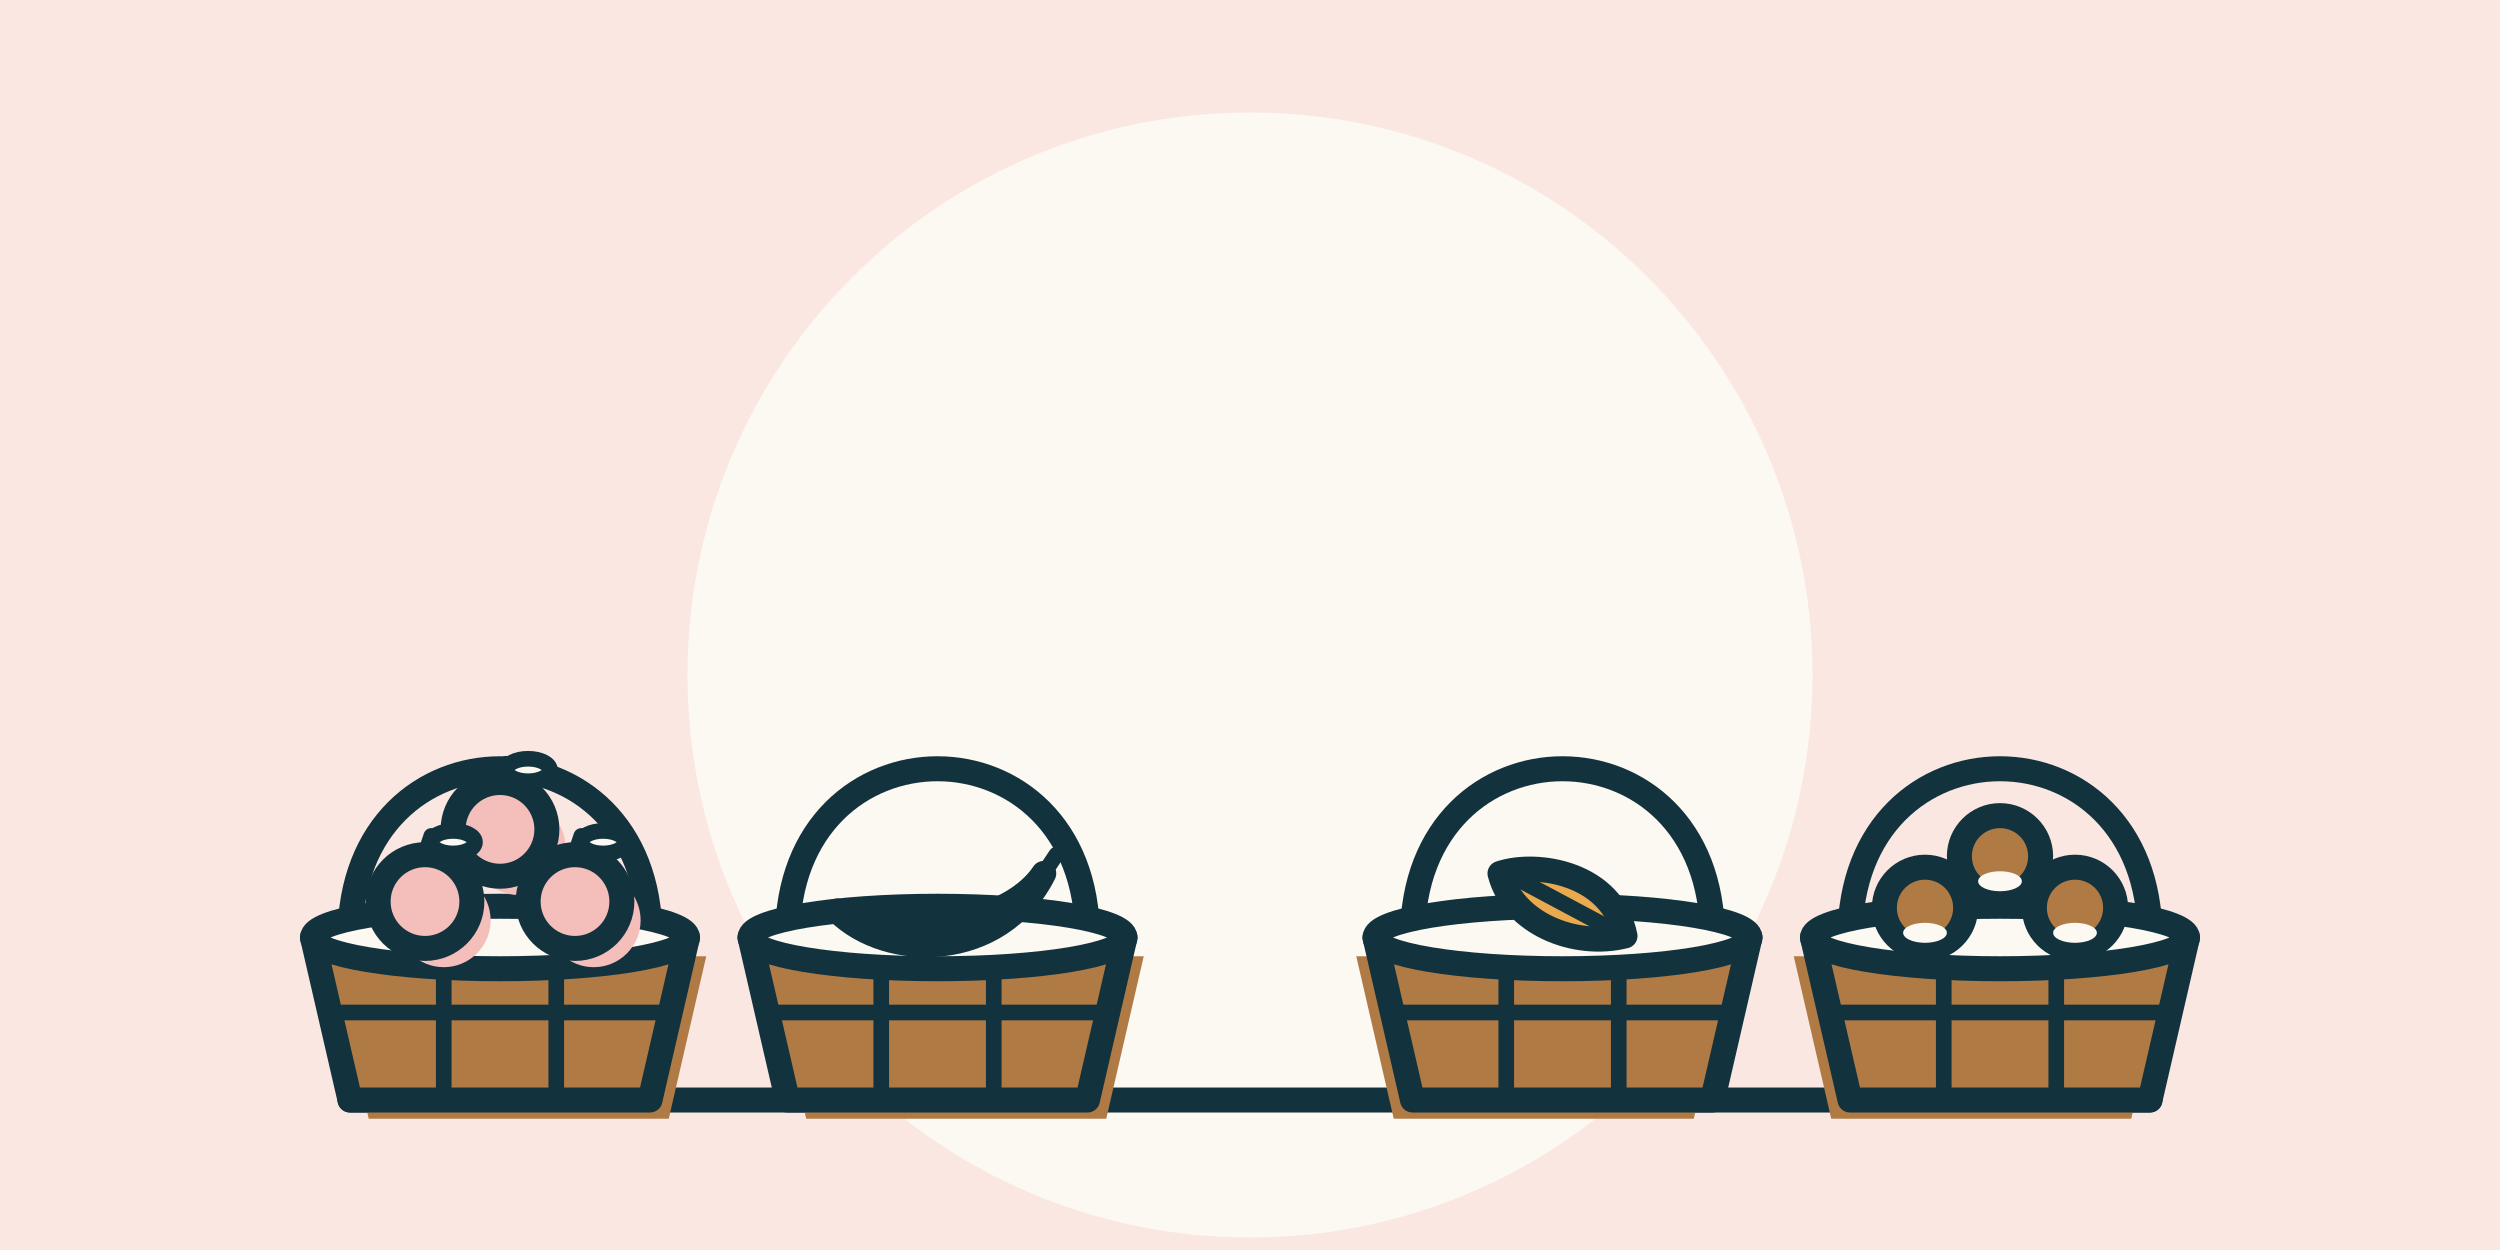
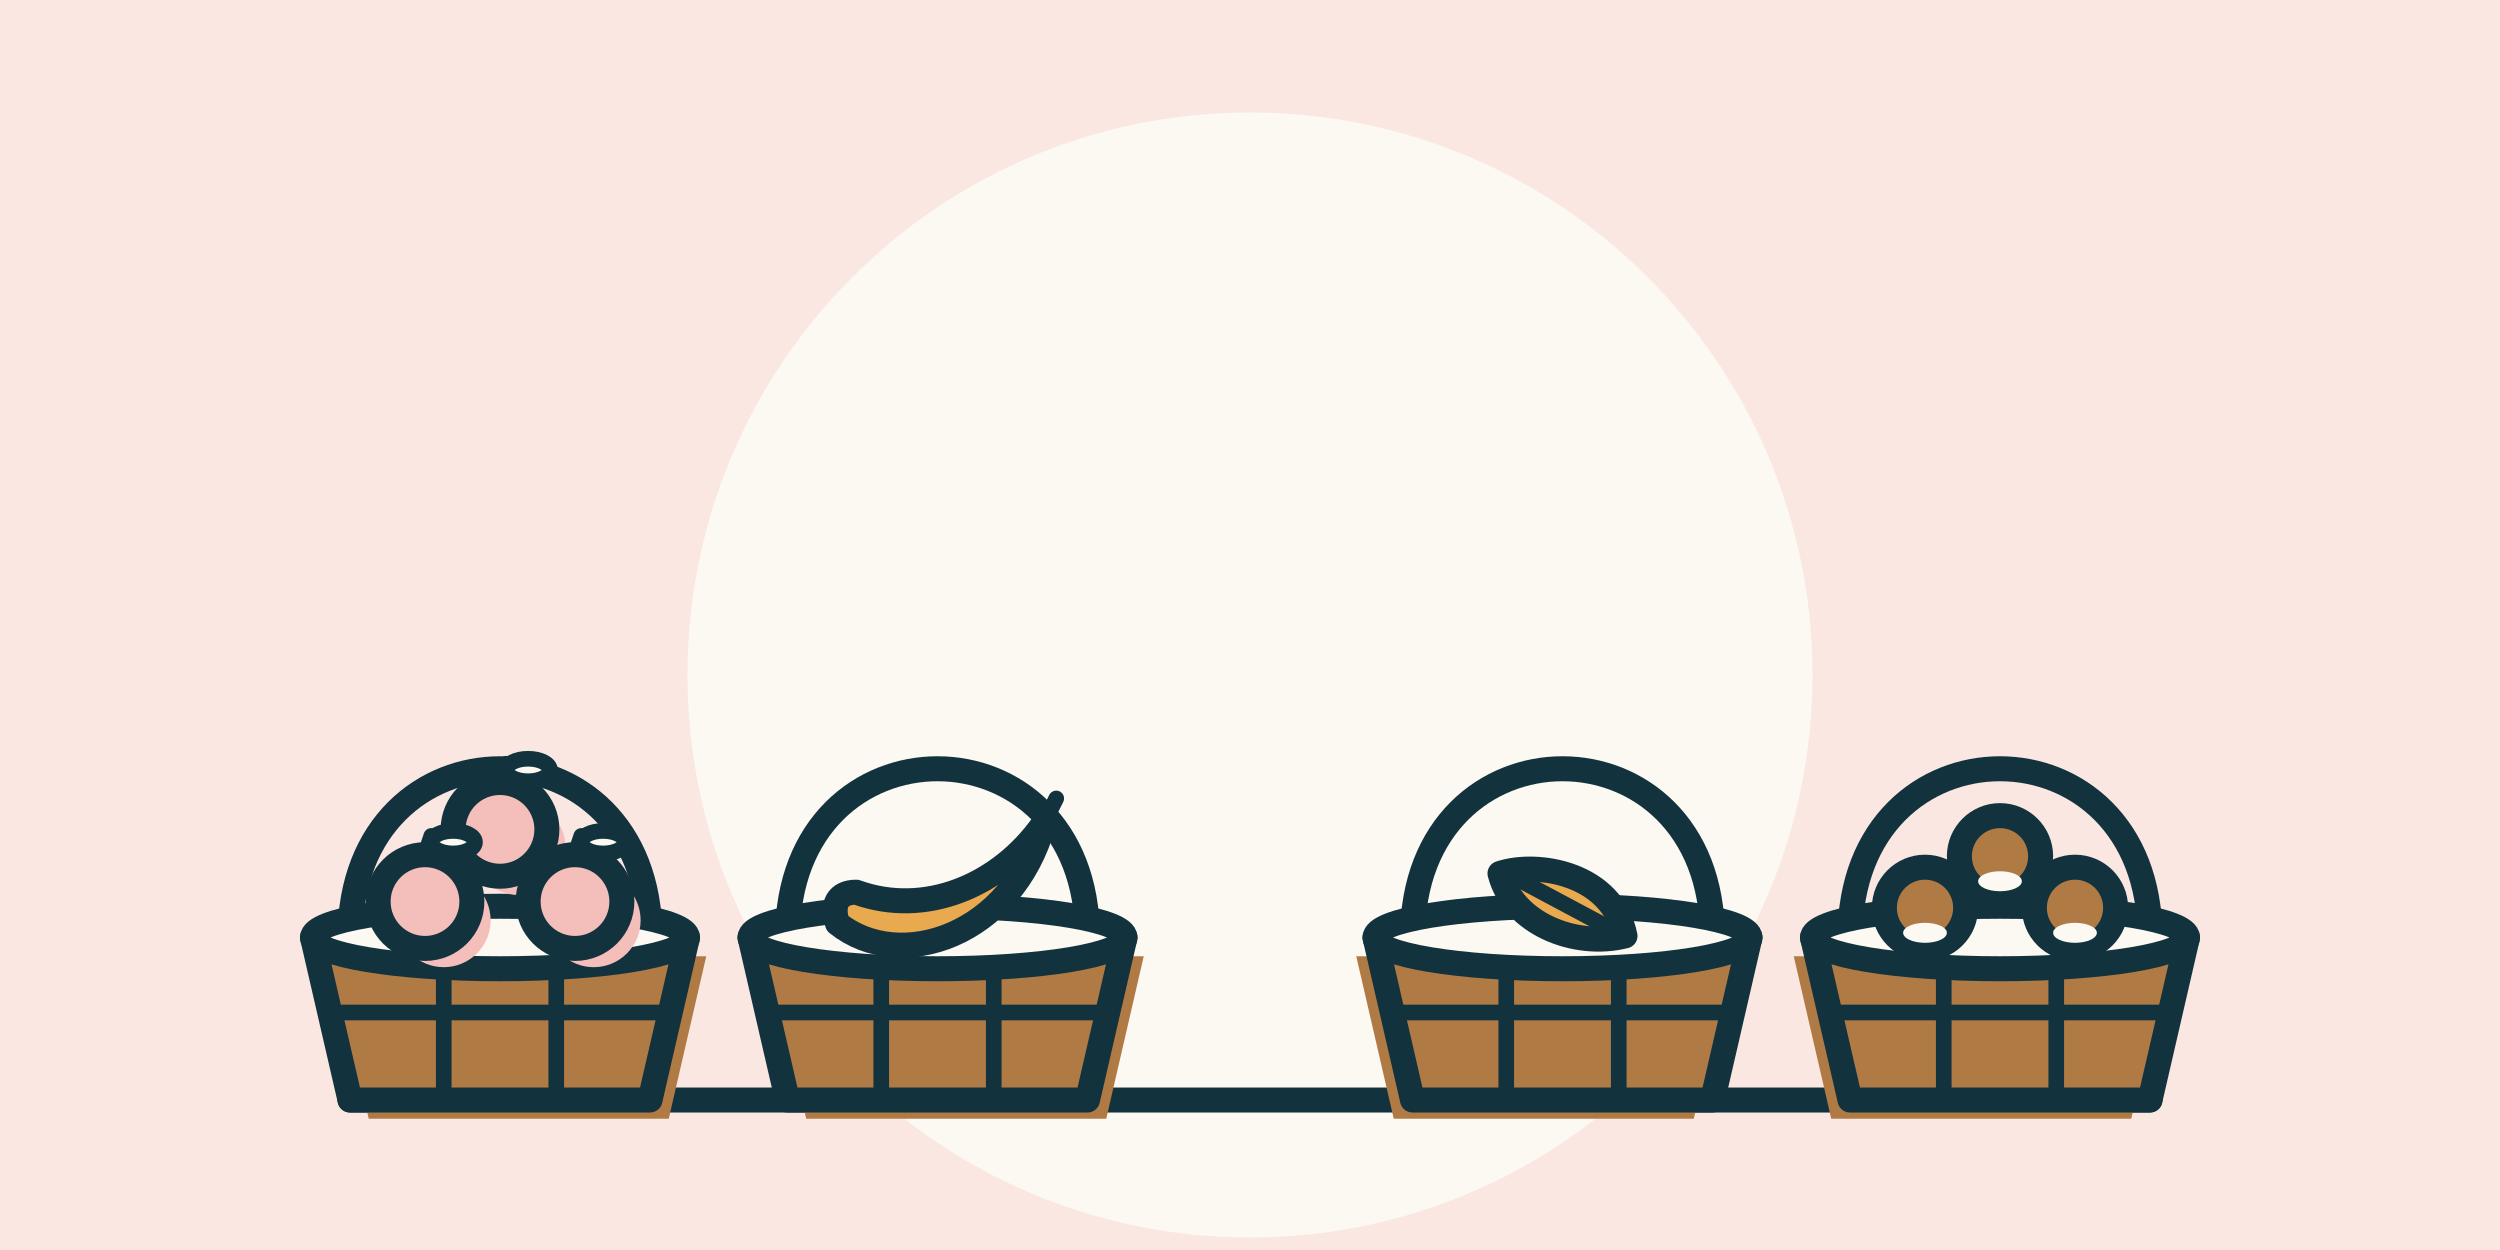
<svg xmlns="http://www.w3.org/2000/svg" width="1200" height="600" viewBox="0 0 400 200">
  <rect width="400" height="200" fill="#FAE7E2" />
  <circle cx="200" cy="108" r="90" fill="#FCF8F2" />
  <g transform="translate(200 176)" stroke="#12323D" stroke-linecap="round" stroke-linejoin="round">
    <path d="M-144 0H144" fill="none" stroke-width="4" />
  </g>
  <g transform="translate(80 176) scale(1 1)" stroke="#12323D" stroke-linecap="round" stroke-linejoin="round">
    <path d="M-24 -26C-24 -62 24 -62 24 -26" fill="none" stroke-width="4" />
    <path d="M-30 -26H30L24 0H-24Z" fill="#B07A45" stroke="none" transform="translate(3 3)" />
    <path d="M-30 -26H30L24 0H-24Z" fill="#B07A45" stroke-width="4" />
    <ellipse cx="0" cy="-26" rx="30" ry="5" fill="#FCF8F2" stroke-width="4" />
    <path d="M-27 -14H27M-9 -21V-1M9 -21V-1" fill="none" stroke-width="2.5" />
    <g transform="translate(0 -35.8)">
      <circle cx="0" cy="-7.5" r="7.5" fill="#F4BEBB" stroke="none" transform="translate(3 3)" />
      <circle cx="0" cy="-7.5" r="7.5" fill="#F4BEBB" stroke-width="4" />
      <path d="M0 -15L1 -18" fill="none" stroke-width="2.5" />
      <ellipse cx="4.5" cy="-17" rx="3.5" ry="1.8" fill="#FCF8F2" stroke-width="2.5" />
    </g>
    <g transform="translate(-12 -24.25)">
      <circle cx="0" cy="-7.5" r="7.5" fill="#F4BEBB" stroke="none" transform="translate(3 3)" />
      <circle cx="0" cy="-7.5" r="7.5" fill="#F4BEBB" stroke-width="4" />
      <path d="M0 -15L1 -18" fill="none" stroke-width="2.5" />
      <ellipse cx="4.5" cy="-17" rx="3.5" ry="1.8" fill="#FCF8F2" stroke-width="2.5" />
    </g>
    <g transform="translate(12 -24.25)">
      <circle cx="0" cy="-7.5" r="7.5" fill="#F4BEBB" stroke="none" transform="translate(3 3)" />
      <circle cx="0" cy="-7.5" r="7.5" fill="#F4BEBB" stroke-width="4" />
      <path d="M0 -15L1 -18" fill="none" stroke-width="2.5" />
      <ellipse cx="4.5" cy="-17" rx="3.5" ry="1.8" fill="#FCF8F2" stroke-width="2.5" />
    </g>
  </g>
  <g transform="translate(150 176) scale(1 1)" stroke="#12323D" stroke-linecap="round" stroke-linejoin="round">
    <path d="M-24 -26C-24 -62 24 -62 24 -26" fill="none" stroke-width="4" />
    <path d="M-30 -26H30L24 0H-24Z" fill="#B07A45" stroke="none" transform="translate(3 3)" />
    <path d="M-30 -26H30L24 0H-24Z" fill="#B07A45" stroke-width="4" />
    <ellipse cx="0" cy="-26" rx="30" ry="5" fill="#FCF8F2" stroke-width="4" />
    <path d="M-27 -14H27M-9 -21V-1M9 -21V-1" fill="none" stroke-width="2.5" />
    <g transform="translate(0 -24.25)">
-       <path d="M-16 -6C-8 2 10 2 17 -12C13 -6 3 -3 -5 -4C-10 -4 -14 -5 -16 -6Z" fill="#E8A94F" stroke-width="4" />
-       <path d="M17 -12L19 -15" fill="none" stroke-width="2.5" />
+       <path d="M-16 -4C-6 4 12 -2 17 -20C10 -10 -2 -5 -13 -9C-16 -9 -17 -7 -16 -4Z" fill="#E8A94F" stroke-width="4" />
+       <path d="M17 -20L19 -24" fill="none" stroke-width="2.5" />
    </g>
  </g>
  <g transform="translate(250 176) scale(-1 1)" stroke="#12323D" stroke-linecap="round" stroke-linejoin="round">
    <path d="M-24 -26C-24 -62 24 -62 24 -26" fill="none" stroke-width="4" />
    <path d="M-30 -26H30L24 0H-24Z" fill="#B07A45" stroke="none" transform="translate(3 3)" />
    <path d="M-30 -26H30L24 0H-24Z" fill="#B07A45" stroke-width="4" />
    <ellipse cx="0" cy="-26" rx="30" ry="5" fill="#FCF8F2" stroke-width="4" />
    <path d="M-27 -14H27M-9 -21V-1M9 -21V-1" fill="none" stroke-width="2.5" />
    <g transform="translate(0 -24.25)">
      <path d="M-10 -2C-8 -12 4 -14 10 -12C8 -4 -2 0 -10 -2Z" fill="#E8A94F" stroke-width="4" />
      <path d="M-8 -3L7 -11" fill="none" stroke-width="2.5" />
    </g>
  </g>
  <g transform="translate(320 176) scale(-1 1)" stroke="#12323D" stroke-linecap="round" stroke-linejoin="round">
    <path d="M-24 -26C-24 -62 24 -62 24 -26" fill="none" stroke-width="4" />
    <path d="M-30 -26H30L24 0H-24Z" fill="#B07A45" stroke="none" transform="translate(3 3)" />
    <path d="M-30 -26H30L24 0H-24Z" fill="#B07A45" stroke-width="4" />
    <ellipse cx="0" cy="-26" rx="30" ry="5" fill="#FCF8F2" stroke-width="4" />
    <path d="M-27 -14H27M-9 -21V-1M9 -21V-1" fill="none" stroke-width="2.5" />
    <g transform="translate(0 -32.5)">
      <circle cx="0" cy="-6.5" r="6.5" fill="#B07A45" stroke-width="4" />
      <ellipse cx="0" cy="-2.5" rx="3.5" ry="1.6" fill="#FCF8F2" stroke="none" />
    </g>
    <g transform="translate(-12 -24.25)">
      <circle cx="0" cy="-6.5" r="6.5" fill="#B07A45" stroke-width="4" />
      <ellipse cx="0" cy="-2.5" rx="3.5" ry="1.6" fill="#FCF8F2" stroke="none" />
    </g>
    <g transform="translate(12 -24.25)">
      <circle cx="0" cy="-6.5" r="6.5" fill="#B07A45" stroke-width="4" />
      <ellipse cx="0" cy="-2.5" rx="3.5" ry="1.6" fill="#FCF8F2" stroke="none" />
    </g>
  </g>
</svg>
